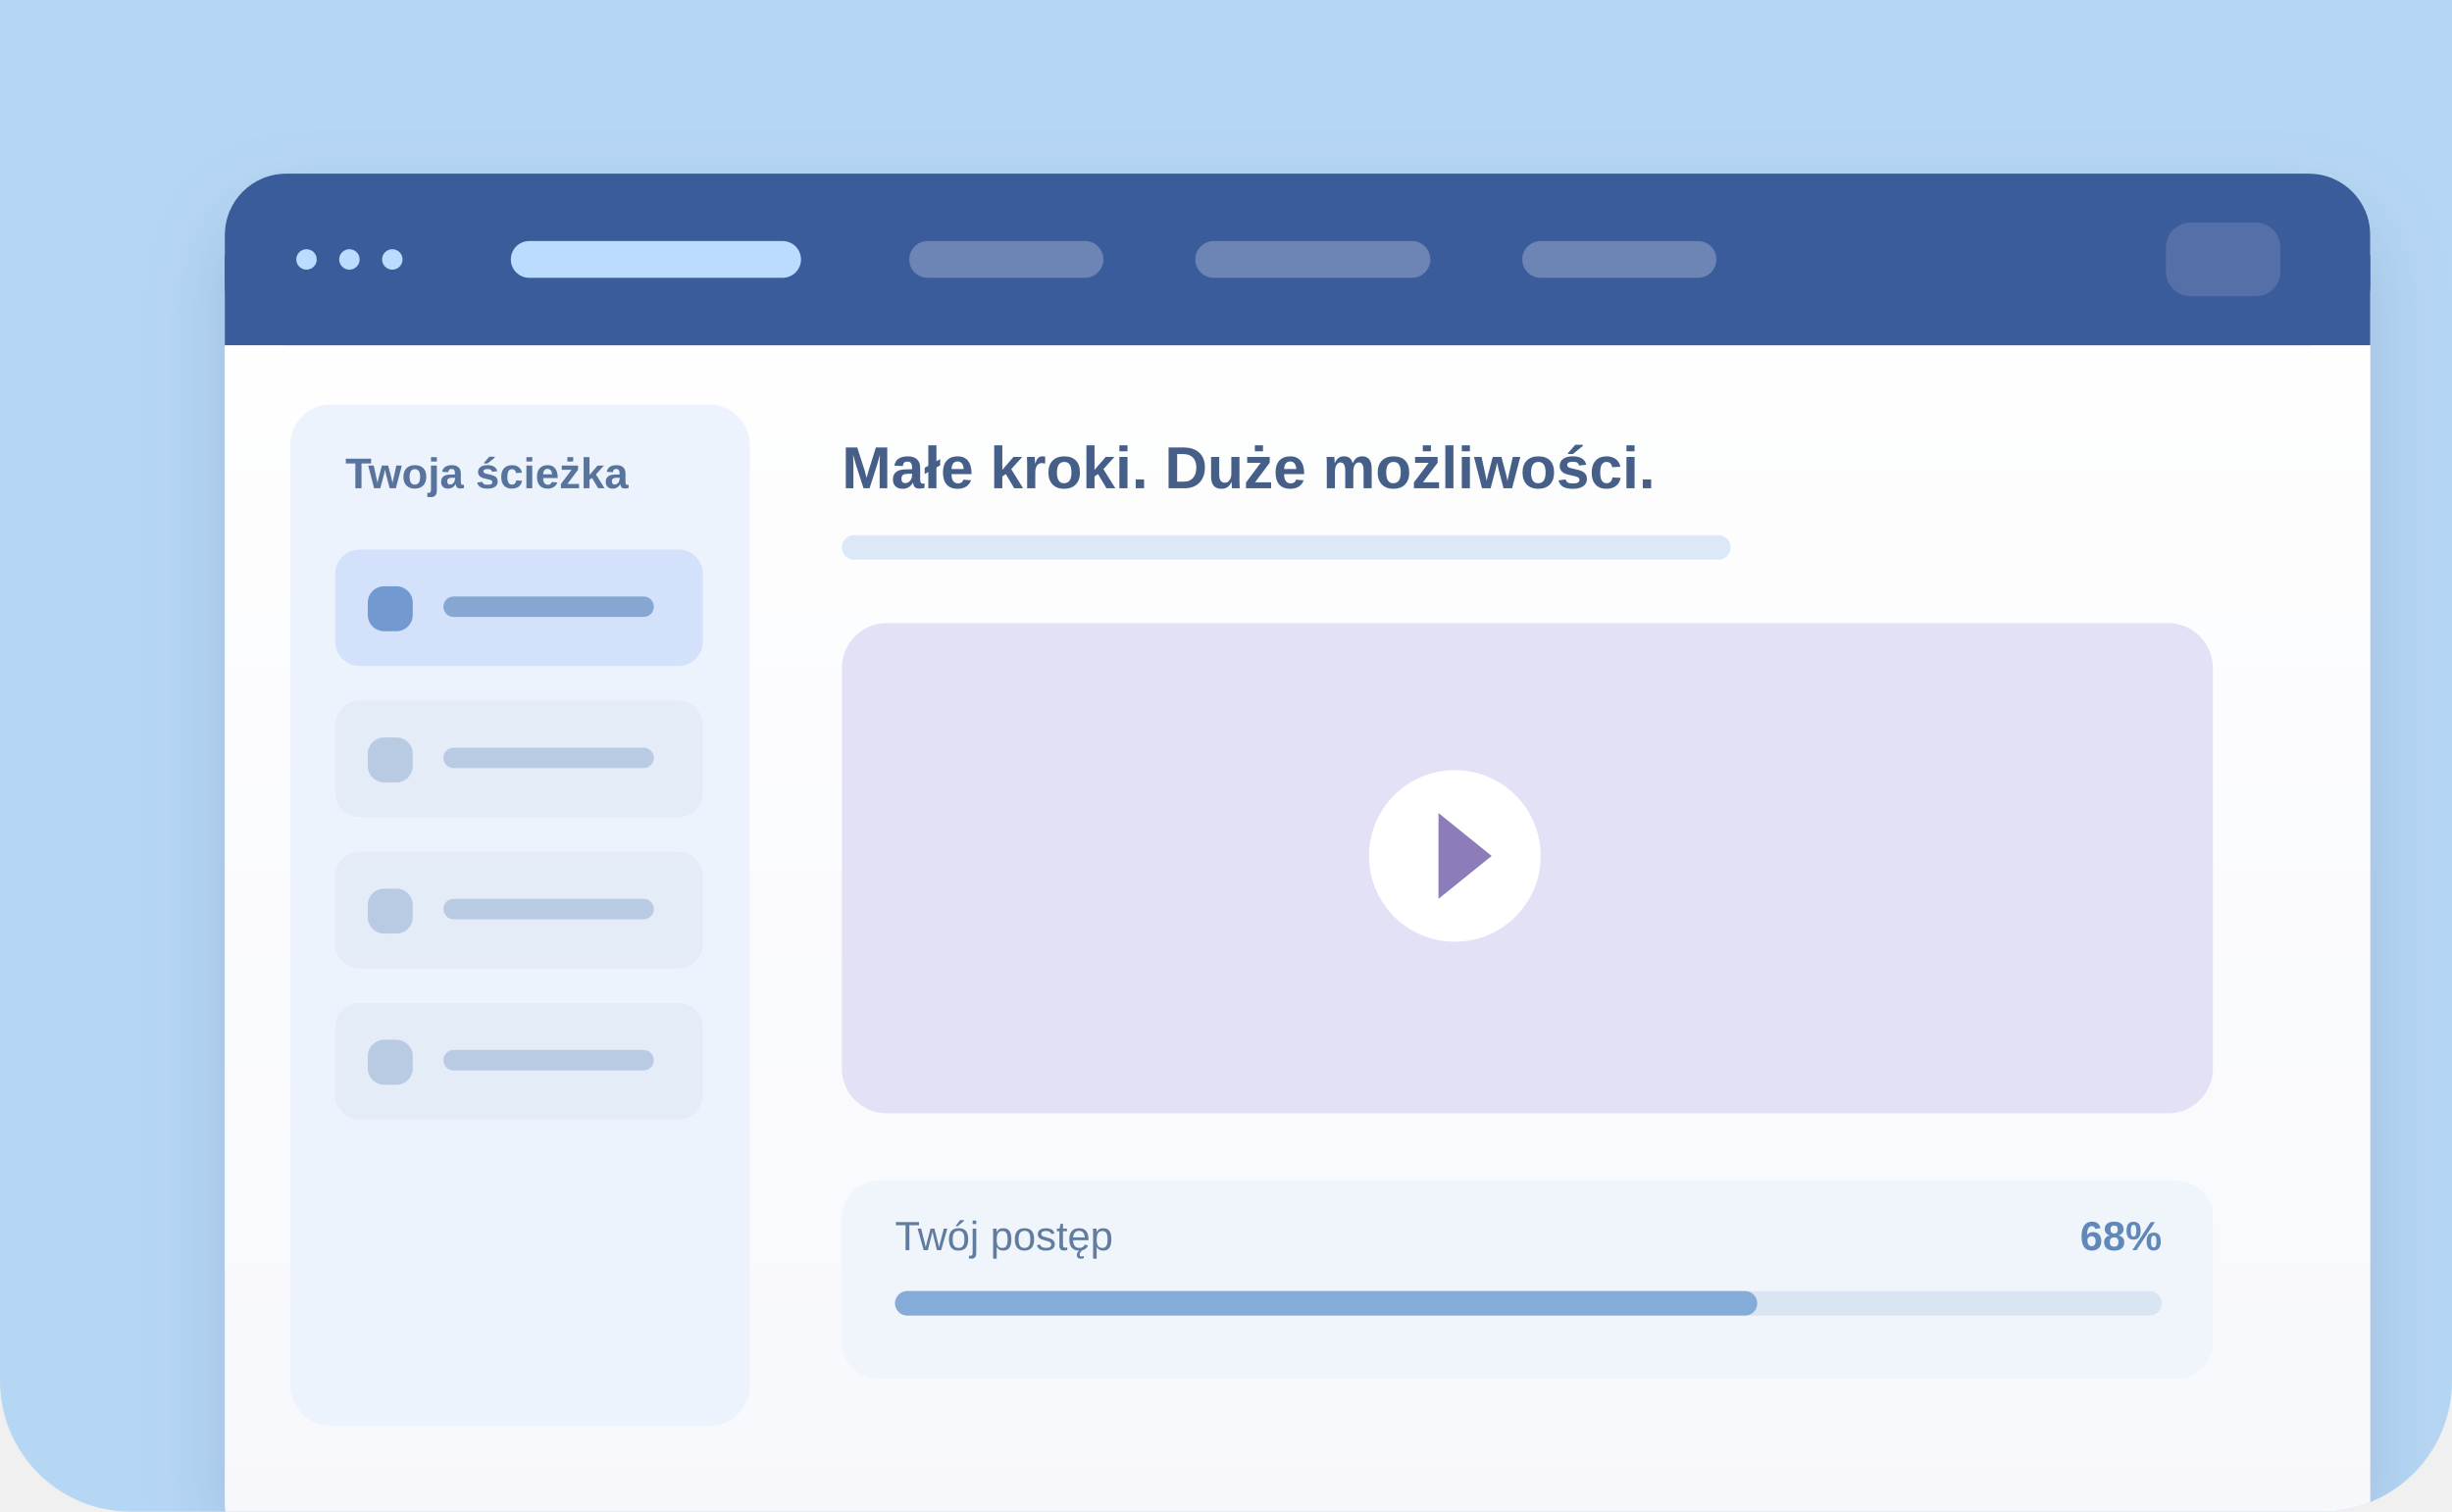
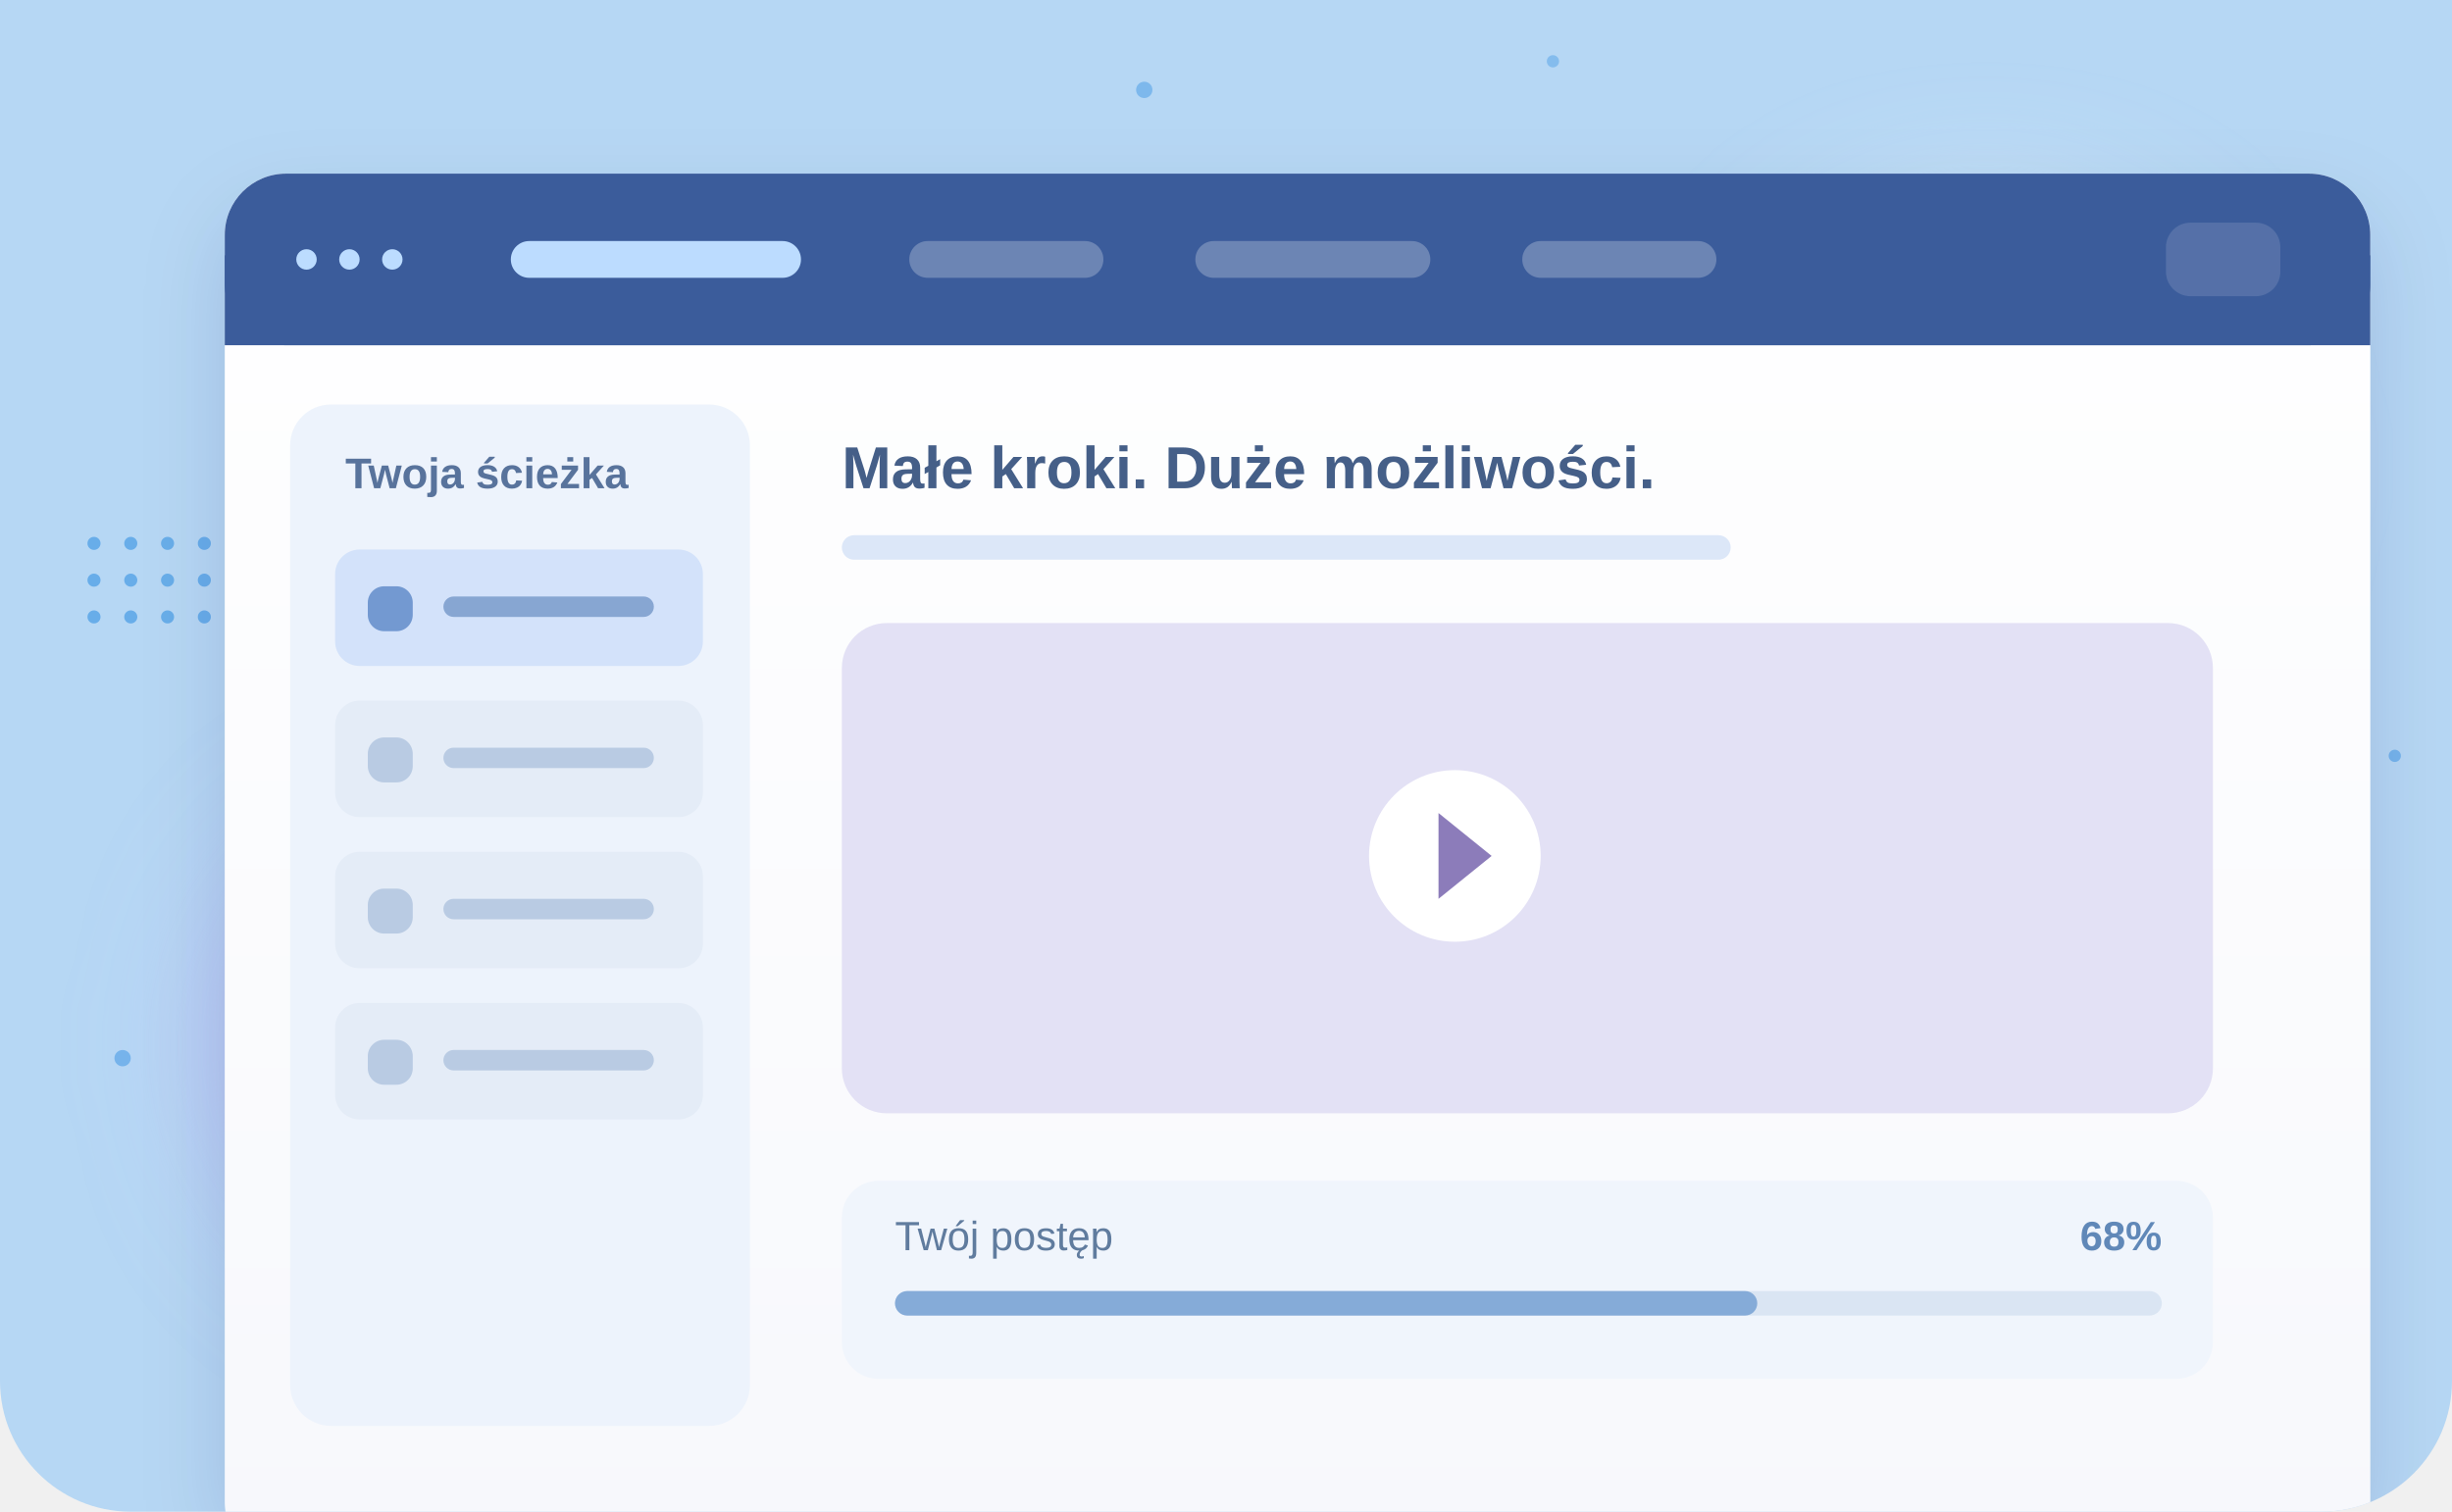
<svg xmlns="http://www.w3.org/2000/svg" width="1200" height="740" viewBox="0 160 1200 740" role="img" aria-label="Ilustracja kursu maturalnego — panel nauki i postęp lekcji">
  <defs>
    <clipPath id="edge">
      <rect x="0" y="0" width="1200" height="900" rx="64" fill="white" />
    </clipPath>
    <filter id="shadow" x="-30%" y="-30%" width="170%" height="180%">
      <feDropShadow dx="0" dy="18" stdDeviation="20" flood-color="#203257" flood-opacity=".13" />
    </filter>
    <linearGradient id="paper" x2="0" y2="1">
      <stop stop-color="#fff" />
      <stop offset="1" stop-color="#f7f8fc" />
    </linearGradient>
  </defs>
  <g clip-path="url(#edge)">
    <rect x="0" y="0" width="1200" height="900" rx="64" fill="#b6d7f4" />
+     <g data-decor="">
+       <defs>
+         <filter id="decor-soft" x="-60%" y="-60%" width="220%" height="220%">
+           <feGaussianBlur stdDeviation="34" />
+         </filter>
+       </defs>
+       <g filter="url(#decor-soft)">
+         <circle data-tone="blob" cx="972" cy="388" r="120" fill="#e1effc" opacity=".85" />
+         <circle data-tone="blob" cx="228" cy="672" r="120" fill="#bbb4f6" opacity=".7" />
+       </g>
+       <circle data-tone="accent" cx="1108" cy="752" r="44" fill="none" stroke="#288ae0" stroke-width="3" opacity=".45" />
+       <circle data-tone="accent" cx="1108" cy="752" r="7" fill="#288ae0" opacity=".5" />
+       <circle data-tone="accent" cx="46" cy="426" r="3.2" fill="#288ae0" opacity=".55" />
+       <circle data-tone="accent" cx="64" cy="426" r="3.2" fill="#288ae0" opacity=".55" />
+       <circle data-tone="accent" cx="82" cy="426" r="3.2" fill="#288ae0" opacity=".55" />
+       <circle data-tone="accent" cx="100" cy="426" r="3.2" fill="#288ae0" opacity=".55" />
+       <circle data-tone="accent" cx="46" cy="444" r="3.2" fill="#288ae0" opacity=".55" />
+       <circle data-tone="accent" cx="64" cy="444" r="3.2" fill="#288ae0" opacity=".55" />
+       <circle data-tone="accent" cx="82" cy="444" r="3.2" fill="#288ae0" opacity=".55" />
+       <circle data-tone="accent" cx="100" cy="444" r="3.2" fill="#288ae0" opacity=".55" />
+       <circle data-tone="accent" cx="46" cy="462" r="3.2" fill="#288ae0" opacity=".55" />
+       <circle data-tone="accent" cx="64" cy="462" r="3.2" fill="#288ae0" opacity=".55" />
+       <circle data-tone="accent" cx="82" cy="462" r="3.2" fill="#288ae0" opacity=".55" />
+       <circle data-tone="accent" cx="100" cy="462" r="3.2" fill="#288ae0" opacity=".55" />
+       <circle data-tone="accent" cx="1150" cy="471" r="5" fill="#288ae0" opacity=".5" />
+       <circle data-tone="accent" cx="1172" cy="530" r="3" fill="#288ae0" opacity=".45" />
+       <circle data-tone="accent" cx="60" cy="678" r="4" fill="#288ae0" opacity=".45" />
+       <circle data-tone="accent" cx="560" cy="204" r="4" fill="#288ae0" opacity=".4" />
+       <circle data-tone="accent" cx="760" cy="190" r="3" fill="#288ae0" opacity=".35" />
+     </g>
    <g filter="url(#shadow)">
      <rect x="110" y="245" width="1050" height="680" rx="30" fill="url(#paper)" />
      <rect x="110" y="245" width="1050" height="84" rx="30" fill="#3b5c9b" />
      <rect x="110" y="285" width="1050" height="44" rx="0" fill="#3b5c9b" />
      <g fill="#bcdcff">
        <circle cx="150" cy="287" r="5" />
        <circle cx="171" cy="287" r="5" />
        <circle cx="192" cy="287" r="5" />
      </g>
      <rect x="250" y="278" width="142" height="18" rx="9" fill="#bcdcff" />
      <rect x="445" y="278" width="95" height="18" rx="9" fill="#ffffff40" />
      <rect x="585" y="278" width="115" height="18" rx="9" fill="#ffffff40" />
      <rect x="745" y="278" width="95" height="18" rx="9" fill="#ffffff40" />
      <rect x="1060" y="269" width="56" height="36" rx="12" fill="#ffffff20" />
      <rect x="142" y="358" width="225" height="500" rx="20" fill="#edf3fc" />
      <text x="169" y="399" font-family="Segoe UI,Arial,sans-serif" font-size="21" fill="#59739c" font-weight="600">Twoja ścieżka</text>
      <rect x="164" y="429" width="180" height="57" rx="12" fill="#d3e2fa" />
      <rect x="180" y="447" width="22" height="22" rx="8" fill="#7399d1" />
      <rect x="217" y="452" width="103" height="10" rx="5" fill="#87a6d2" />
      <rect x="164" y="503" width="180" height="57" rx="12" fill="#e4ecf7" />
      <rect x="180" y="521" width="22" height="22" rx="8" fill="#b9cbe3" />
      <rect x="217" y="526" width="103" height="10" rx="5" fill="#b9cbe3" />
      <rect x="164" y="577" width="180" height="57" rx="12" fill="#e4ecf7" />
      <rect x="180" y="595" width="22" height="22" rx="8" fill="#b9cbe3" />
      <rect x="217" y="600" width="103" height="10" rx="5" fill="#b9cbe3" />
      <rect x="164" y="651" width="180" height="57" rx="12" fill="#e4ecf7" />
      <rect x="180" y="669" width="22" height="22" rx="8" fill="#b9cbe3" />
      <rect x="217" y="674" width="103" height="10" rx="5" fill="#b9cbe3" />
      <text x="412" y="399" font-family="Segoe UI,Arial,sans-serif" font-size="29" fill="#455f88" font-weight="600">Małe kroki. Duże możliwości.</text>
      <rect x="412" y="422" width="435" height="12" rx="6" fill="#dce7f8" />
      <rect x="412" y="465" width="671" height="240" rx="22" fill="#e3e1f5" />
      <rect x="670" y="537" width="84" height="84" rx="42" fill="#fff" />
      <path d="M704 558 730 579 704 600Z" fill="#8c7cba" />
      <rect x="412" y="738" width="671" height="97" rx="18" fill="#f0f5fc" />
      <text x="438" y="772" font-family="Segoe UI,Arial,sans-serif" font-size="20" fill="#607b9e">Twój postęp</text>
      <text x="1058" y="772" font-family="Segoe UI,Arial,sans-serif" font-size="20" fill="#6088b8" text-anchor="end" font-weight="600">68%</text>
      <rect x="438" y="792" width="620" height="12" rx="6" fill="#dae5f3" />
      <rect x="438" y="792" width="422" height="12" rx="6" fill="#85abd8" />
    </g>
  </g>
</svg>
